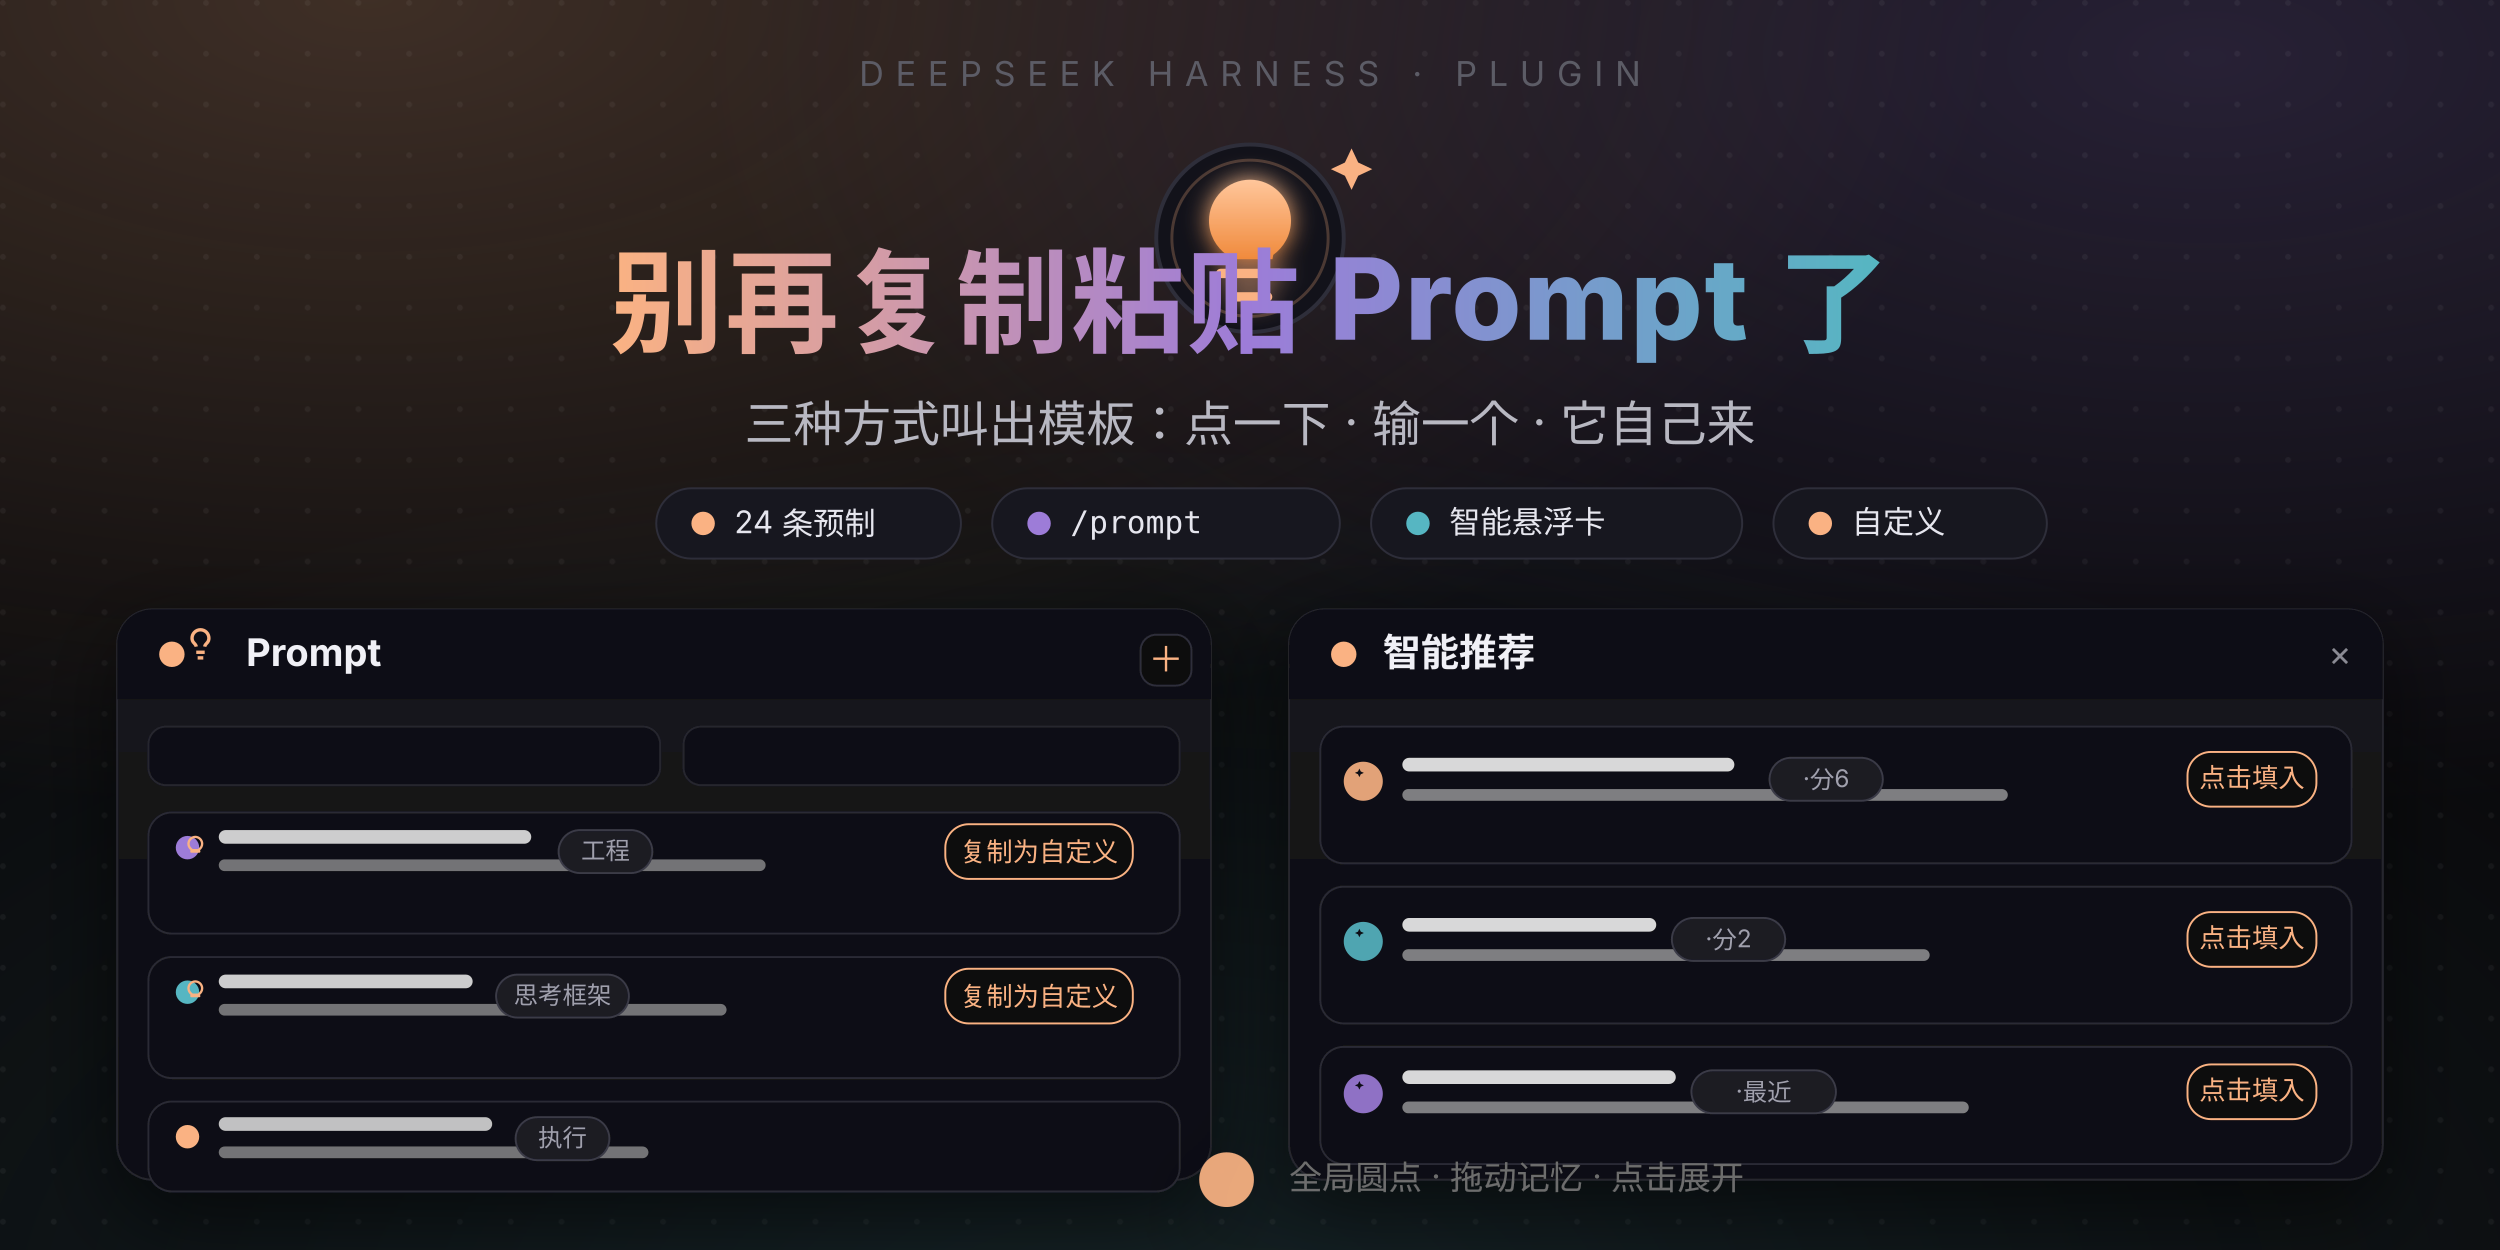
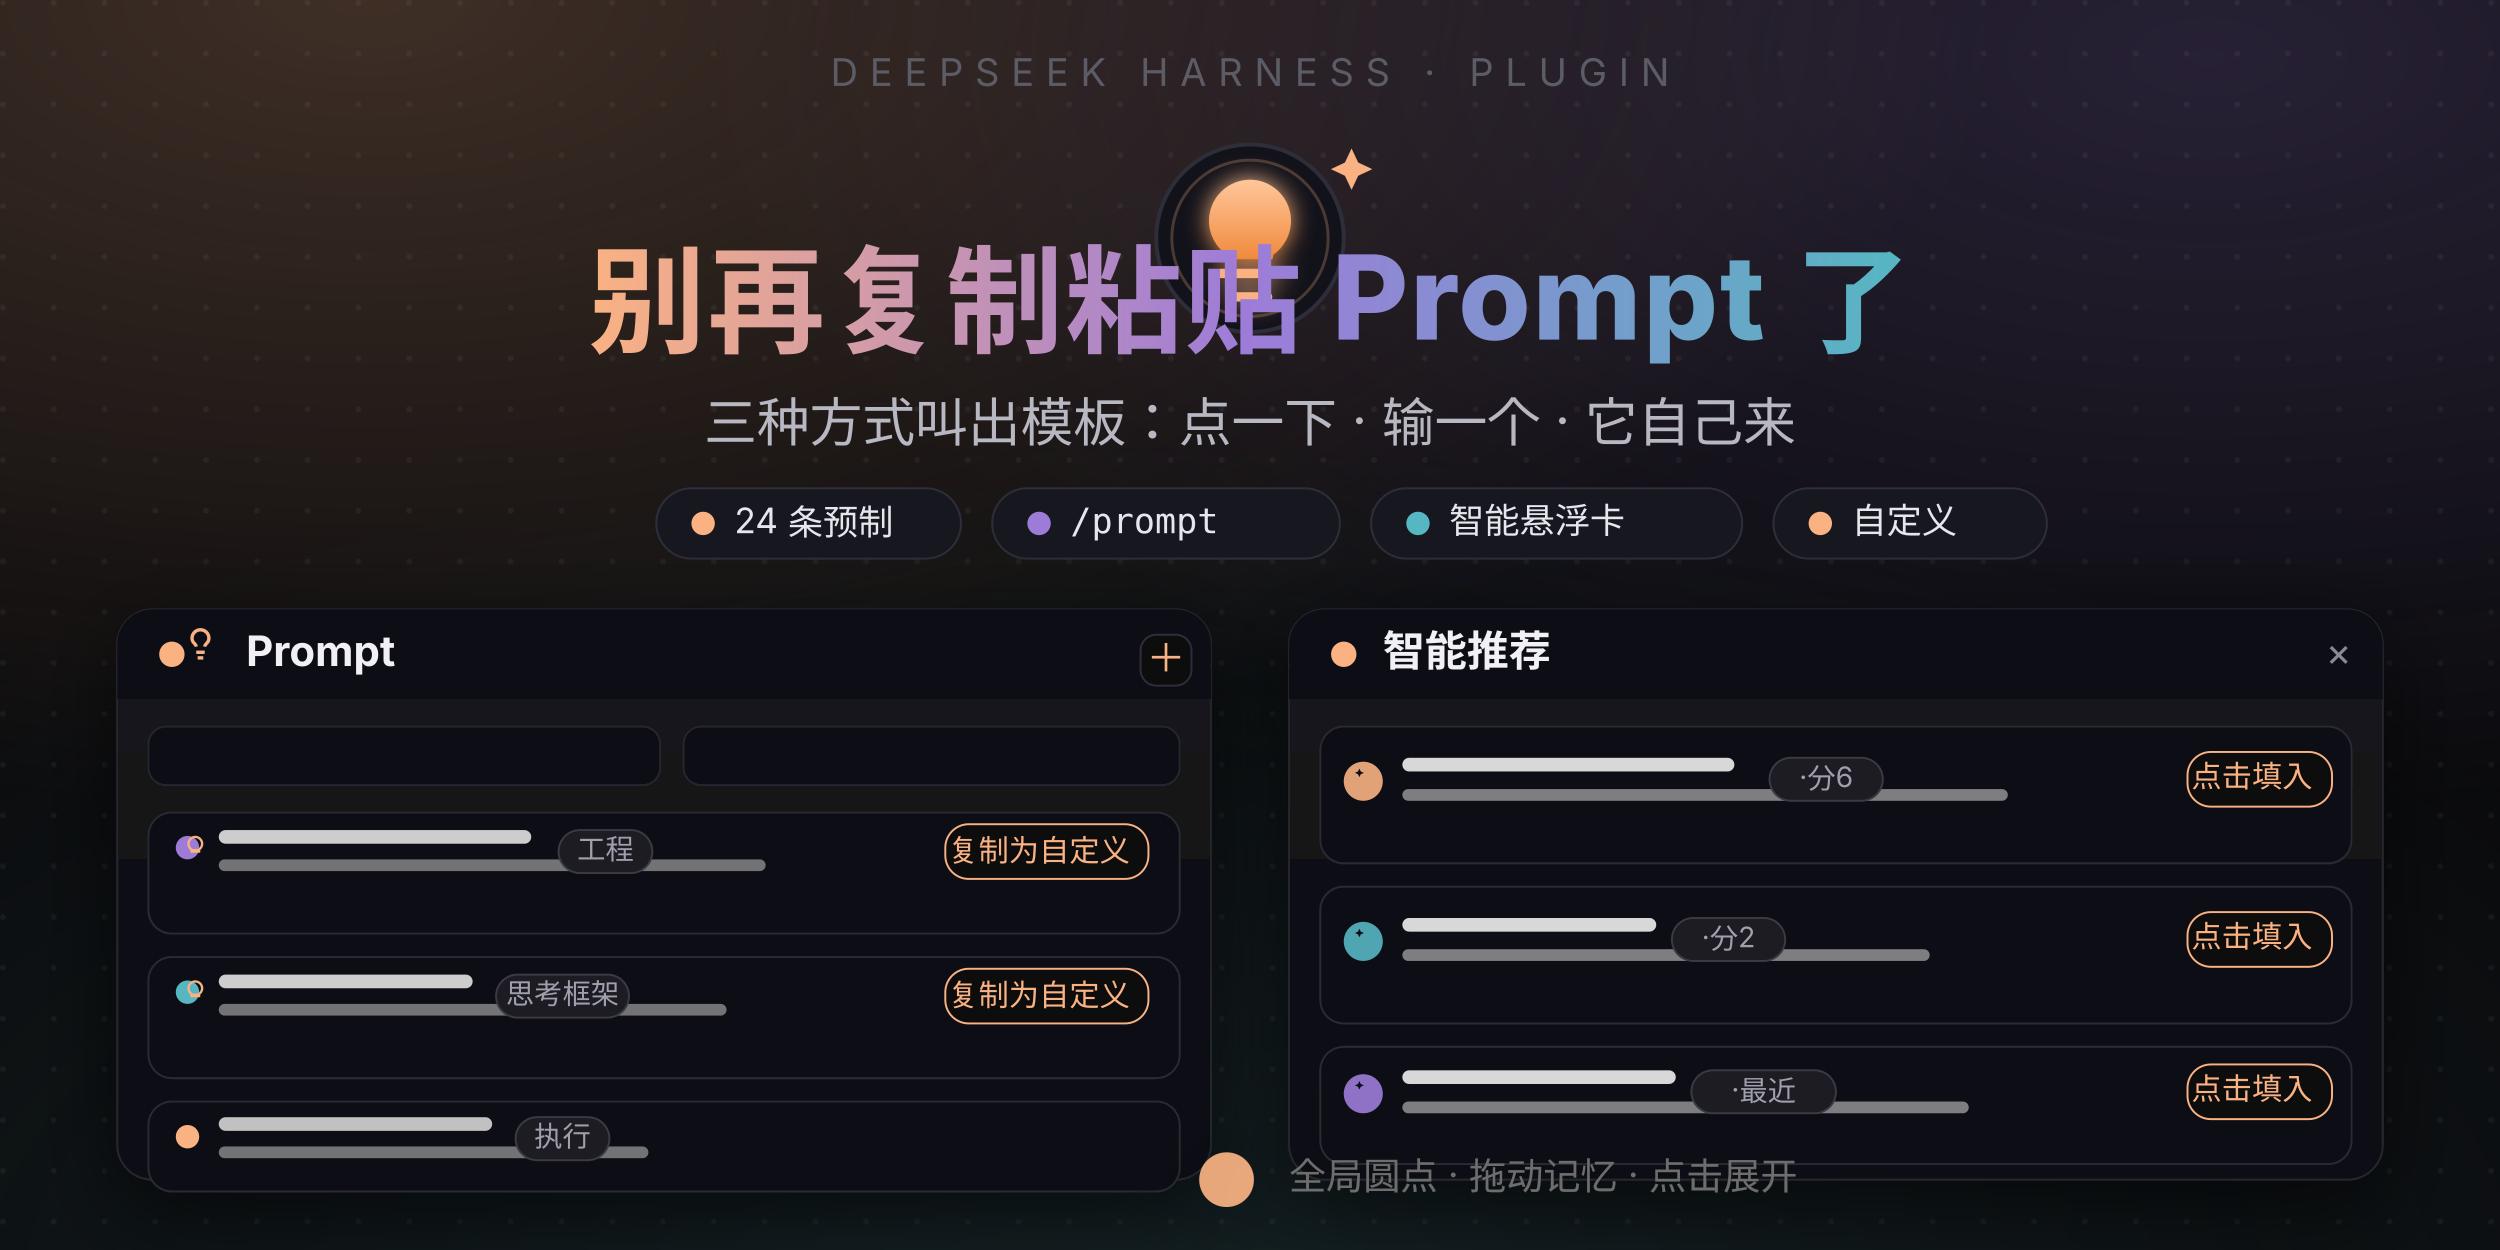
<svg xmlns="http://www.w3.org/2000/svg" width="1280" height="640" viewBox="0 0 1280 640">
  <defs>
    <radialGradient id="hO" cx="15%" cy="0%" r="65%">
      <stop offset="0%" stop-color="#FAB283" stop-opacity="0.22" />
      <stop offset="100%" stop-color="#FAB283" stop-opacity="0" />
    </radialGradient>
    <radialGradient id="hV" cx="88%" cy="5%" r="60%">
      <stop offset="0%" stop-color="#9D7CD8" stop-opacity="0.20" />
      <stop offset="100%" stop-color="#9D7CD8" stop-opacity="0" />
    </radialGradient>
    <radialGradient id="hT" cx="45%" cy="105%" r="70%">
      <stop offset="0%" stop-color="#56B6C2" stop-opacity="0.14" />
      <stop offset="100%" stop-color="#56B6C2" stop-opacity="0" />
    </radialGradient>
    <linearGradient id="tG" x1="0" y1="0" x2="1" y2="0">
      <stop offset="0%" stop-color="#FAB283" />
      <stop offset="50%" stop-color="#9D7CD8" />
      <stop offset="100%" stop-color="#56B6C2" />
    </linearGradient>
    <linearGradient id="bulbG" x1="0" y1="0" x2="0" y2="1">
      <stop offset="0%" stop-color="#FFC69B" />
      <stop offset="100%" stop-color="#F08A3C" />
    </linearGradient>
    <linearGradient id="cardG" x1="0" y1="0" x2="0" y2="1">
      <stop offset="0%" stop-color="#15151c" />
      <stop offset="100%" stop-color="#0d0d12" />
    </linearGradient>
    <filter id="glow" x="-30%" y="-30%" width="160%" height="160%">
      <feDropShadow dx="0" dy="14" stdDeviation="22" flood-color="#000" flood-opacity="0.6" />
    </filter>
    <filter id="bulbGlow" x="-60%" y="-60%" width="220%" height="220%">
      <feGaussianBlur stdDeviation="6" result="b" />
      <feMerge>
        <feMergeNode in="b" />
        <feMergeNode in="SourceGraphic" />
      </feMerge>
    </filter>
    <pattern id="dots" width="26" height="26" patternUnits="userSpaceOnUse">
      <circle cx="1.5" cy="1.5" r="1.5" fill="#ffffff" opacity="0.05" />
    </pattern>
  </defs>
  <rect width="100%" height="100%" fill="#0a0a0c" />
  <rect width="100%" height="100%" fill="url(#hO)" />
  <rect width="100%" height="100%" fill="url(#hV)" />
  <rect width="100%" height="100%" fill="url(#hT)" />
  <rect width="100%" height="100%" fill="url(#dots)" />
-   <text x="640" y="44" text-anchor="middle" font-family="-apple-system,Segoe UI,Microsoft YaHei,PingFang SC,sans-serif" font-size="17.5" letter-spacing="6" fill="#5c5c66">DEEPSEEK HARNESS · PLUGIN</text>
+   <text x="640" y="44" text-anchor="middle" font-family="-apple-system,Segoe UI,Microsoft YaHei,PingFang SC,sans-serif" font-size="19.5" letter-spacing="6" fill="#5c5c66">DEEPSEEK HARNESS · PLUGIN</text>
  <g transform="translate(572,54)">
    <circle cx="68" cy="68" r="48" fill="#12121a" stroke="#2e2e3a" stroke-width="2" />
    <circle cx="68" cy="68" r="40" fill="none" stroke="#FAB283" stroke-opacity="0.25" stroke-width="1.5" />
    <g filter="url(#bulbGlow)">
      <path d="M68 38c-11.5 0-21 9.5-21 21 0 7.2 3.6 13.5 9.1 17.5l.4 2.2h23l.4-2.2c5.5-4 9.1-10.3 9.1-17.5 0-11.5-9.5-21-21-21z" fill="url(#bulbG)" />
      <path d="M53 86h30" stroke="#FAB283" stroke-width="4.8" stroke-linecap="round" />
      <path d="M59 98h18" stroke="#FAB283" stroke-width="4.8" stroke-linecap="round" />
    </g>
    <path d="M120 22l3.4 7.2 7.2 3.4-7.2 3.4-3.4 7.2-3.4-7.2-7.2-3.4 7.2-3.4z" fill="#FAB283" />
  </g>
-   <text x="640" y="176" text-anchor="middle" font-family="-apple-system,Segoe UI,Microsoft YaHei,PingFang SC,sans-serif" font-size="58" font-weight="800" letter-spacing="1" fill="url(#tG)">别再复制粘贴 Prompt 了</text>
-   <text x="640" y="226" text-anchor="middle" font-family="-apple-system,Segoe UI,Microsoft YaHei,PingFang SC,sans-serif" font-size="25" fill="#b8b8c2">三种方式叫出模板：点一下 · 输一个 · 它自己来</text>
+   <text x="640" y="176" text-anchor="middle" font-family="-apple-system,Segoe UI,Microsoft YaHei,PingFang SC,sans-serif" font-size="60" font-weight="800" letter-spacing="1" fill="url(#tG)">别再复制粘贴 Prompt 了</text>
+   <text x="640" y="226" text-anchor="middle" font-family="-apple-system,Segoe UI,Microsoft YaHei,PingFang SC,sans-serif" font-size="27" fill="#b8b8c2">三种方式叫出模板：点一下 · 输一个 · 它自己来</text>
  <g>
    <rect x="336" y="250" width="156" height="36" rx="18" fill="#17171f" stroke="#2e2e3a" />
    <circle cx="360" cy="268" r="6" fill="#FAB283" />
-     <text x="376" y="273" font-family="-apple-system,Segoe UI,Microsoft YaHei,PingFang SC,sans-serif" font-size="16" fill="#e6e6ee">24 条预制</text>
+     <text x="376" y="273" font-family="-apple-system,Segoe UI,Microsoft YaHei,PingFang SC,sans-serif" font-size="18" fill="#e6e6ee">24 条预制</text>
    <rect x="508" y="250" width="178" height="36" rx="18" fill="#17171f" stroke="#2e2e3a" />
    <circle cx="532" cy="268" r="6" fill="#9D7CD8" />
-     <text x="548" y="273" font-family="ui-monospace,SFMono-Regular,Menlo,Consolas,monospace" font-size="16" fill="#e6e6ee">/prompt</text>
+     <text x="548" y="273" font-family="ui-monospace,SFMono-Regular,Menlo,Consolas,monospace" font-size="18" fill="#e6e6ee">/prompt</text>
    <rect x="702" y="250" width="190" height="36" rx="18" fill="#17171f" stroke="#2e2e3a" />
    <circle cx="726" cy="268" r="6" fill="#56B6C2" />
-     <text x="742" y="273" font-family="-apple-system,Segoe UI,Microsoft YaHei,PingFang SC,sans-serif" font-size="16" fill="#e6e6ee">智能悬浮卡</text>
+     <text x="742" y="273" font-family="-apple-system,Segoe UI,Microsoft YaHei,PingFang SC,sans-serif" font-size="18" fill="#e6e6ee">智能悬浮卡</text>
    <rect x="908" y="250" width="140" height="36" rx="18" fill="#17171f" stroke="#2e2e3a" />
    <circle cx="932" cy="268" r="6" fill="#FAB283" />
-     <text x="948" y="273" font-family="-apple-system,Segoe UI,Microsoft YaHei,PingFang SC,sans-serif" font-size="16" fill="#e6e6ee">自定义</text>
+     <text x="948" y="273" font-family="-apple-system,Segoe UI,Microsoft YaHei,PingFang SC,sans-serif" font-size="18" fill="#e6e6ee">自定义</text>
  </g>
  <g filter="url(#glow)">
    <rect x="60" y="312" width="560" height="292" rx="18" fill="url(#cardG)" stroke="#26262f" />
    <rect x="60" y="312" width="560" height="46" rx="18" fill="#101016" />
    <rect x="60" y="342" width="560" height="16" fill="#101016" />
    <circle cx="88" cy="335" r="6.5" fill="#FAB283" />
    <g transform="translate(94,321) scale(0.72)">
      <path d="M15 14c.2-1 .7-1.7 1.5-2.5C17.5 10.6 18 9.3 18 8a6 6 0 1 0-12 0c0 1.3.5 2.6 1.5 3.5.8.8 1.3 1.5 1.5 2.5" fill="none" stroke="#FAB283" stroke-width="2.4" />
      <path d="M9 18h6" stroke="#FAB283" stroke-width="2.4" />
      <path d="M10 22h4" stroke="#FAB283" stroke-width="2.4" />
    </g>
-     <text x="126" y="341" font-family="-apple-system,Segoe UI,Microsoft YaHei,PingFang SC,sans-serif" font-size="19.5" font-weight="700" fill="#f0f0f6">Prompt</text>
+     <text x="126" y="341" font-family="-apple-system,Segoe UI,Microsoft YaHei,PingFang SC,sans-serif" font-size="21.5" font-weight="700" fill="#f0f0f6">Prompt</text>
    <rect x="584" y="325" width="26" height="26" rx="8" fill="#0A0A0A" stroke="#2e2e3a" />
-     <text x="597" y="344" text-anchor="middle" font-family="-apple-system,Segoe UI,Microsoft YaHei,PingFang SC,sans-serif" font-size="18" fill="#FAB283">＋</text>
+     <text x="597" y="344" text-anchor="middle" font-family="-apple-system,Segoe UI,Microsoft YaHei,PingFang SC,sans-serif" font-size="20" fill="#FAB283">＋</text>
    <rect x="76" y="372" width="262" height="30" rx="9" fill="#0e0e14" stroke="#26262f" />
    <rect x="350" y="372" width="254" height="30" rx="9" fill="#0e0e14" stroke="#26262f" />
    <rect x="76" y="416" width="528" height="62" rx="12" fill="#0e0e14" stroke="#2a2a34" />
    <circle cx="96" cy="434" r="6" fill="#9D7CD8" />
    <path d="M100 428.5c-1.9 0-3.5 1.6-3.5 3.5 0 1.2.6 2.2 1.5 2.9l.1.4h3.8l.1-.4c.9-.7 1.5-1.7 1.5-2.9 0-1.9-1.6-3.5-3.5-3.5z" fill="none" stroke="#FAB283" stroke-width="1.2" stroke-linecap="round" />
    <path d="M98 436h4" stroke="#FAB283" stroke-width="1.2" stroke-linecap="round" />
    <rect x="112" y="425" width="160" height="7" rx="3.5" fill="#EEEEEE" opacity="0.85" />
    <rect x="112" y="440" width="280" height="6" rx="3" fill="#EEEEEE" opacity="0.45" />
    <rect x="286" y="425" width="48" height="22" rx="11" fill="#1a1a24" stroke="#3a3a46" />
-     <text x="310" y="440" text-anchor="middle" font-family="-apple-system,Segoe UI,Microsoft YaHei,PingFang SC,sans-serif" font-size="12.5" fill="#a0a0ac">工程</text>
-     <rect x="484" y="422" width="96" height="28" rx="12" fill="#0A0A0A" stroke="#FAB283" />
-     <text x="532" y="441" text-anchor="middle" font-family="-apple-system,Segoe UI,Microsoft YaHei,PingFang SC,sans-serif" font-size="13.5" fill="#FAB283">复制为自定义</text>
+     <text x="310" y="440" text-anchor="middle" font-family="-apple-system,Segoe UI,Microsoft YaHei,PingFang SC,sans-serif" font-size="14.5" fill="#a0a0ac">工程</text>
+     <rect x="484" y="422" width="104" height="28" rx="12" fill="#0A0A0A" stroke="#FAB283" />
+     <text x="532" y="441" text-anchor="middle" font-family="-apple-system,Segoe UI,Microsoft YaHei,PingFang SC,sans-serif" font-size="15.5" fill="#FAB283">复制为自定义</text>
    <rect x="76" y="490" width="528" height="62" rx="12" fill="#0e0e14" stroke="#2a2a34" />
    <circle cx="96" cy="508" r="6" fill="#56B6C2" />
    <path d="M100 502.5c-1.9 0-3.5 1.6-3.5 3.5 0 1.2.6 2.2 1.5 2.9l.1.4h3.8l.1-.4c.9-.7 1.5-1.7 1.5-2.9 0-1.9-1.6-3.5-3.5-3.5z" fill="none" stroke="#FAB283" stroke-width="1.2" stroke-linecap="round" />
    <path d="M98 510h4" stroke="#FAB283" stroke-width="1.2" stroke-linecap="round" />
    <rect x="112" y="499" width="130" height="7" rx="3.5" fill="#EEEEEE" opacity="0.85" />
    <rect x="112" y="514" width="260" height="6" rx="3" fill="#EEEEEE" opacity="0.45" />
    <rect x="254" y="499" width="68" height="22" rx="11" fill="#1a1a24" stroke="#3a3a46" />
-     <text x="288" y="514" text-anchor="middle" font-family="-apple-system,Segoe UI,Microsoft YaHei,PingFang SC,sans-serif" font-size="12.5" fill="#a0a0ac">思考框架</text>
-     <rect x="484" y="496" width="96" height="28" rx="12" fill="#0A0A0A" stroke="#FAB283" />
-     <text x="532" y="515" text-anchor="middle" font-family="-apple-system,Segoe UI,Microsoft YaHei,PingFang SC,sans-serif" font-size="13.5" fill="#FAB283">复制为自定义</text>
+     <text x="288" y="514" text-anchor="middle" font-family="-apple-system,Segoe UI,Microsoft YaHei,PingFang SC,sans-serif" font-size="14.5" fill="#a0a0ac">思考框架</text>
+     <rect x="484" y="496" width="104" height="28" rx="12" fill="#0A0A0A" stroke="#FAB283" />
+     <text x="532" y="515" text-anchor="middle" font-family="-apple-system,Segoe UI,Microsoft YaHei,PingFang SC,sans-serif" font-size="15.5" fill="#FAB283">复制为自定义</text>
    <rect x="76" y="564" width="528" height="46" rx="12" fill="#0e0e14" stroke="#2a2a34" />
    <circle cx="96" cy="582" r="6" fill="#FAB283" />
    <rect x="112" y="572" width="140" height="7" rx="3.5" fill="#EEEEEE" opacity="0.8" />
    <rect x="112" y="587" width="220" height="6" rx="3" fill="#EEEEEE" opacity="0.45" />
    <rect x="264" y="572" width="48" height="22" rx="11" fill="#1a1a24" stroke="#3a3a46" />
-     <text x="288" y="587" text-anchor="middle" font-family="-apple-system,Segoe UI,Microsoft YaHei,PingFang SC,sans-serif" font-size="12.5" fill="#a0a0ac">执行</text>
+     <text x="288" y="587" text-anchor="middle" font-family="-apple-system,Segoe UI,Microsoft YaHei,PingFang SC,sans-serif" font-size="14.5" fill="#a0a0ac">执行</text>
  </g>
  <g filter="url(#glow)">
    <rect x="660" y="312" width="560" height="292" rx="18" fill="url(#cardG)" stroke="#26262f" />
    <rect x="660" y="312" width="560" height="46" rx="18" fill="#101016" />
    <rect x="660" y="342" width="560" height="16" fill="#101016" />
    <circle cx="688" cy="335" r="6.5" fill="#FAB283" />
-     <text x="708" y="341" font-family="-apple-system,Segoe UI,Microsoft YaHei,PingFang SC,sans-serif" font-size="19.5" font-weight="700" fill="#f0f0f6">智能推荐</text>
-     <text x="1204" y="341" text-anchor="end" font-family="-apple-system,Segoe UI,Microsoft YaHei,PingFang SC,sans-serif" font-size="18" fill="#8a8a94">×</text>
+     <text x="708" y="341" font-family="-apple-system,Segoe UI,Microsoft YaHei,PingFang SC,sans-serif" font-size="21.5" font-weight="700" fill="#f0f0f6">智能推荐</text>
+     <text x="1204" y="341" text-anchor="end" font-family="-apple-system,Segoe UI,Microsoft YaHei,PingFang SC,sans-serif" font-size="20" fill="#8a8a94">×</text>
    <rect x="676" y="372" width="528" height="70" rx="12" fill="#0e0e14" stroke="#2a2a34" />
    <circle cx="698" cy="400" r="10" fill="#FAB283" opacity="0.9" />
    <path d="M696 393.5l.7 1.5 1.6.7-1.6.7-.7 1.5-.7-1.5-1.6-.7 1.6-.7z" fill="#0d0d12" />
    <rect x="718" y="388" width="170" height="7" rx="3.5" fill="#EEEEEE" opacity="0.9" />
    <rect x="718" y="404" width="310" height="6" rx="3" fill="#EEEEEE" opacity="0.5" />
    <rect x="906" y="388" width="58" height="22" rx="11" fill="#1a1a24" stroke="#3a3a46" />
-     <text x="935" y="403" text-anchor="middle" font-family="-apple-system,Segoe UI,Microsoft YaHei,PingFang SC,sans-serif" font-size="12.5" fill="#a0a0ac">·分6</text>
-     <rect x="1120" y="385" width="66" height="28" rx="12" fill="#0A0A0A" stroke="#FAB283" />
-     <text x="1153" y="403" text-anchor="middle" font-family="-apple-system,Segoe UI,Microsoft YaHei,PingFang SC,sans-serif" font-size="13.5" fill="#FAB283">点击填入</text>
+     <text x="935" y="403" text-anchor="middle" font-family="-apple-system,Segoe UI,Microsoft YaHei,PingFang SC,sans-serif" font-size="14.5" fill="#a0a0ac">·分6</text>
+     <rect x="1120" y="385" width="74" height="28" rx="12" fill="#0A0A0A" stroke="#FAB283" />
+     <text x="1153" y="403" text-anchor="middle" font-family="-apple-system,Segoe UI,Microsoft YaHei,PingFang SC,sans-serif" font-size="15.5" fill="#FAB283">点击填入</text>
    <rect x="676" y="454" width="528" height="70" rx="12" fill="#0e0e14" stroke="#2a2a34" />
    <circle cx="698" cy="482" r="10" fill="#56B6C2" opacity="0.9" />
    <path d="M696 475.5l.7 1.5 1.6.7-1.6.7-.7 1.5-.7-1.5-1.6-.7 1.6-.7z" fill="#0d0d12" />
    <rect x="718" y="470" width="130" height="7" rx="3.5" fill="#EEEEEE" opacity="0.9" />
    <rect x="718" y="486" width="270" height="6" rx="3" fill="#EEEEEE" opacity="0.5" />
    <rect x="856" y="470" width="58" height="22" rx="11" fill="#1a1a24" stroke="#3a3a46" />
-     <text x="885" y="485" text-anchor="middle" font-family="-apple-system,Segoe UI,Microsoft YaHei,PingFang SC,sans-serif" font-size="12.5" fill="#a0a0ac">·分2</text>
-     <rect x="1120" y="467" width="66" height="28" rx="12" fill="#0A0A0A" stroke="#FAB283" />
-     <text x="1153" y="485" text-anchor="middle" font-family="-apple-system,Segoe UI,Microsoft YaHei,PingFang SC,sans-serif" font-size="13.5" fill="#FAB283">点击填入</text>
+     <text x="885" y="485" text-anchor="middle" font-family="-apple-system,Segoe UI,Microsoft YaHei,PingFang SC,sans-serif" font-size="14.5" fill="#a0a0ac">·分2</text>
+     <rect x="1120" y="467" width="74" height="28" rx="12" fill="#0A0A0A" stroke="#FAB283" />
+     <text x="1153" y="485" text-anchor="middle" font-family="-apple-system,Segoe UI,Microsoft YaHei,PingFang SC,sans-serif" font-size="15.5" fill="#FAB283">点击填入</text>
    <rect x="676" y="536" width="528" height="60" rx="12" fill="#0e0e14" stroke="#2a2a34" />
    <circle cx="698" cy="560" r="10" fill="#9D7CD8" opacity="0.9" />
    <path d="M696 553.5l.7 1.5 1.6.7-1.6.7-.7 1.5-.7-1.5-1.6-.7 1.6-.7z" fill="#0d0d12" />
    <rect x="718" y="548" width="140" height="7" rx="3.5" fill="#EEEEEE" opacity="0.9" />
    <rect x="718" y="564" width="290" height="6" rx="3" fill="#EEEEEE" opacity="0.5" />
    <rect x="866" y="548" width="74" height="22" rx="11" fill="#1a1a24" stroke="#3a3a46" />
-     <text x="903" y="563" text-anchor="middle" font-family="-apple-system,Segoe UI,Microsoft YaHei,PingFang SC,sans-serif" font-size="12.5" fill="#a0a0ac">·最近</text>
-     <rect x="1120" y="545" width="66" height="28" rx="12" fill="#0A0A0A" stroke="#FAB283" />
-     <text x="1153" y="563" text-anchor="middle" font-family="-apple-system,Segoe UI,Microsoft YaHei,PingFang SC,sans-serif" font-size="13.5" fill="#FAB283">点击填入</text>
+     <text x="903" y="563" text-anchor="middle" font-family="-apple-system,Segoe UI,Microsoft YaHei,PingFang SC,sans-serif" font-size="14.5" fill="#a0a0ac">·最近</text>
+     <rect x="1120" y="545" width="74" height="28" rx="12" fill="#0A0A0A" stroke="#FAB283" />
+     <text x="1153" y="563" text-anchor="middle" font-family="-apple-system,Segoe UI,Microsoft YaHei,PingFang SC,sans-serif" font-size="15.5" fill="#FAB283">点击填入</text>
    <circle cx="628" cy="604" r="14" fill="#FAB283" opacity="0.92" />
-     <text x="660" y="609" font-family="-apple-system,Segoe UI,Microsoft YaHei,PingFang SC,sans-serif" font-size="17" fill="#6d6d6d">全局圆点 · 拖动记忆 · 点击展开</text>
+     <text x="660" y="609" font-family="-apple-system,Segoe UI,Microsoft YaHei,PingFang SC,sans-serif" font-size="19" fill="#6d6d6d">全局圆点 · 拖动记忆 · 点击展开</text>
  </g>
</svg>
